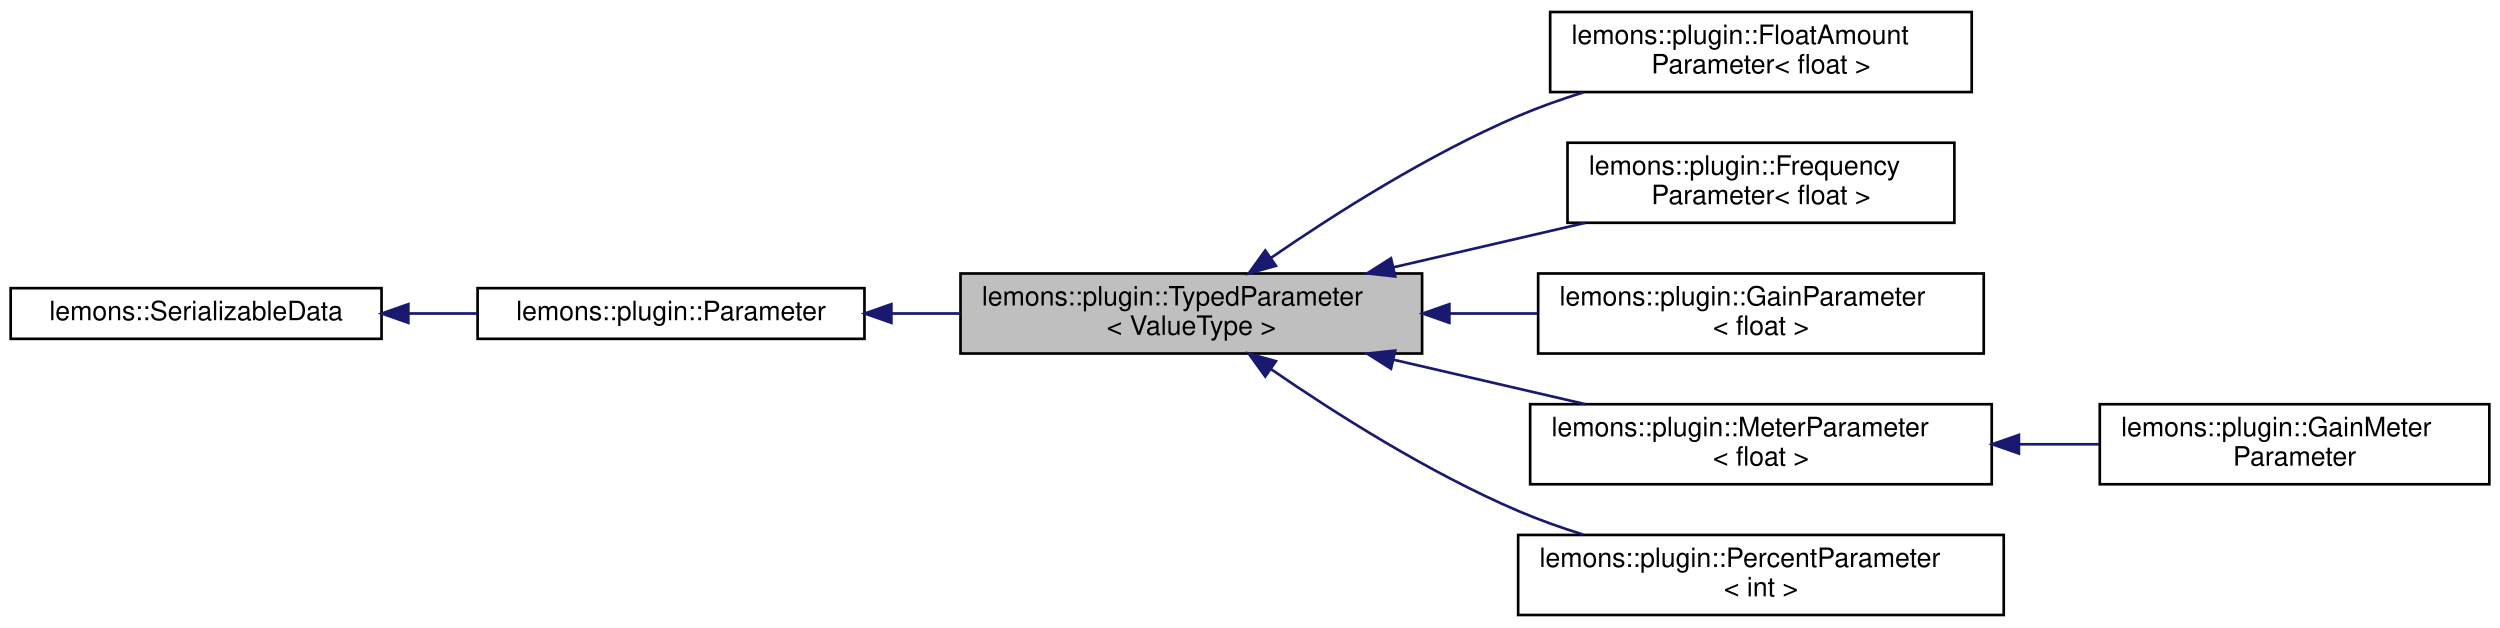
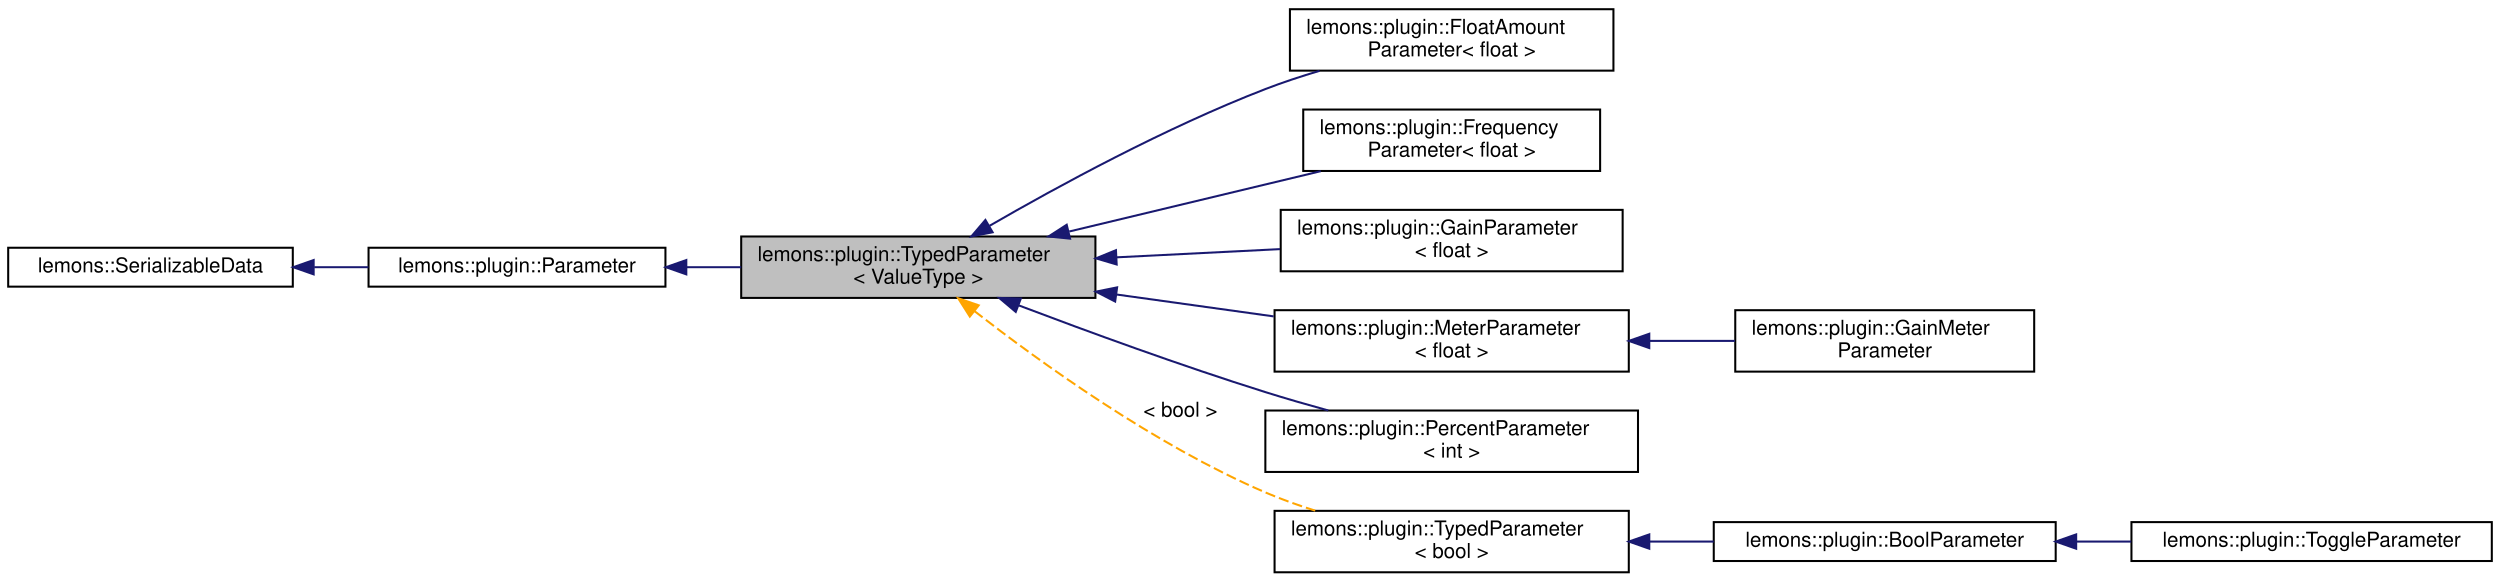
- <svg xmlns="http://www.w3.org/2000/svg" xmlns:xlink="http://www.w3.org/1999/xlink" width="937pt" height="235pt" viewBox="0.00 0.00 937.00 235.00">
-   <g id="graph0" class="graph" transform="scale(1 1) rotate(0) translate(4 231)">
+ <svg xmlns="http://www.w3.org/2000/svg" xmlns:xlink="http://www.w3.org/1999/xlink" width="1221pt" height="284pt" viewBox="0.00 0.00 1221.00 284.00">
+   <g id="graph0" class="graph" transform="scale(1 1) rotate(0) translate(4 280)">
    <g id="node1" class="node">
      <g id="a_node1">
        <a xlink:title=" ">
-           <polygon fill="#bfbfbf" stroke="black" points="356,-98.5 356,-128.5 529,-128.5 529,-98.5 356,-98.5" />
-           <text text-anchor="start" x="364" y="-116.5" font-family="Helvetica,sans-Serif" font-size="10.00">lemons::plugin::TypedParameter</text>
-           <text text-anchor="middle" x="442.5" y="-105.5" font-family="Helvetica,sans-Serif" font-size="10.00">&lt; ValueType &gt;</text>
+           <polygon fill="#bfbfbf" stroke="black" points="358,-134.5 358,-164.5 531,-164.5 531,-134.5 358,-134.5" />
+           <text text-anchor="start" x="366" y="-152.5" font-family="Helvetica,sans-Serif" font-size="10.00">lemons::plugin::TypedParameter</text>
+           <text text-anchor="middle" x="444.5" y="-141.5" font-family="Helvetica,sans-Serif" font-size="10.00">&lt; ValueType &gt;</text>
        </a>
      </g>
    </g>
    <g id="node4" class="node">
      <g id="a_node4">
        <a xlink:href="structlemons_1_1plugin_1_1FloatAmountParameter.html" target="_top" xlink:title=" ">
-           <polygon fill="none" stroke="black" points="577,-196.5 577,-226.5 735,-226.5 735,-196.5 577,-196.5" />
-           <text text-anchor="start" x="585" y="-214.5" font-family="Helvetica,sans-Serif" font-size="10.00">lemons::plugin::FloatAmount</text>
-           <text text-anchor="middle" x="656" y="-203.5" font-family="Helvetica,sans-Serif" font-size="10.00">Parameter&lt; float &gt;</text>
+           <polygon fill="none" stroke="black" points="626,-245.5 626,-275.5 784,-275.5 784,-245.5 626,-245.5" />
+           <text text-anchor="start" x="634" y="-263.5" font-family="Helvetica,sans-Serif" font-size="10.00">lemons::plugin::FloatAmount</text>
+           <text text-anchor="middle" x="705" y="-252.5" font-family="Helvetica,sans-Serif" font-size="10.00">Parameter&lt; float &gt;</text>
        </a>
      </g>
    </g>
    <g id="edge3" class="edge">
-       <path fill="none" stroke="midnightblue" d="M472.26,-134.28C496.1,-150.7 531.42,-173.15 565,-187.5 572.73,-190.8 581.04,-193.76 589.36,-196.36" />
-       <polygon fill="midnightblue" stroke="midnightblue" points="474.22,-131.38 464.01,-128.53 470.21,-137.12 474.22,-131.38" />
+       <path fill="none" stroke="midnightblue" d="M479.26,-169.7C512.58,-188.96 565.44,-217.74 614,-236.5 622.45,-239.76 631.51,-242.75 640.5,-245.42" />
+       <polygon fill="midnightblue" stroke="midnightblue" points="480.8,-166.55 470.4,-164.53 477.27,-172.59 480.8,-166.55" />
    </g>
    <g id="node5" class="node">
      <g id="a_node5">
        <a xlink:href="structlemons_1_1plugin_1_1FrequencyParameter.html" target="_top" xlink:title=" ">
-           <polygon fill="none" stroke="black" points="583.5,-147.5 583.5,-177.5 728.5,-177.5 728.5,-147.5 583.5,-147.5" />
-           <text text-anchor="start" x="591.5" y="-165.5" font-family="Helvetica,sans-Serif" font-size="10.00">lemons::plugin::Frequency</text>
-           <text text-anchor="middle" x="656" y="-154.5" font-family="Helvetica,sans-Serif" font-size="10.00">Parameter&lt; float &gt;</text>
+           <polygon fill="none" stroke="black" points="632.5,-196.5 632.5,-226.5 777.5,-226.5 777.5,-196.5 632.5,-196.5" />
+           <text text-anchor="start" x="640.5" y="-214.5" font-family="Helvetica,sans-Serif" font-size="10.00">lemons::plugin::Frequency</text>
+           <text text-anchor="middle" x="705" y="-203.5" font-family="Helvetica,sans-Serif" font-size="10.00">Parameter&lt; float &gt;</text>
        </a>
      </g>
    </g>
    <g id="edge4" class="edge">
-       <path fill="none" stroke="midnightblue" d="M518.31,-130.83C541.79,-136.27 567.5,-142.23 590.23,-147.49" />
-       <polygon fill="midnightblue" stroke="midnightblue" points="518.93,-127.38 508.39,-128.53 517.35,-134.2 518.93,-127.38" />
+       <path fill="none" stroke="midnightblue" d="M518.23,-166.94C556.92,-176.22 604.01,-187.52 641.1,-196.41" />
+       <polygon fill="midnightblue" stroke="midnightblue" points="518.62,-163.44 508.08,-164.51 516.98,-170.24 518.62,-163.44" />
    </g>
    <g id="node6" class="node">
      <g id="a_node6">
        <a xlink:href="structlemons_1_1plugin_1_1GainParameter.html" target="_top" xlink:title=" ">
-           <polygon fill="none" stroke="black" points="572.5,-98.5 572.5,-128.5 739.5,-128.5 739.5,-98.5 572.5,-98.5" />
-           <text text-anchor="start" x="580.5" y="-116.5" font-family="Helvetica,sans-Serif" font-size="10.00">lemons::plugin::GainParameter</text>
-           <text text-anchor="middle" x="656" y="-105.5" font-family="Helvetica,sans-Serif" font-size="10.00">&lt; float &gt;</text>
+           <polygon fill="none" stroke="black" points="621.5,-147.5 621.5,-177.5 788.5,-177.5 788.5,-147.5 621.5,-147.5" />
+           <text text-anchor="start" x="629.5" y="-165.5" font-family="Helvetica,sans-Serif" font-size="10.00">lemons::plugin::GainParameter</text>
+           <text text-anchor="middle" x="705" y="-154.5" font-family="Helvetica,sans-Serif" font-size="10.00">&lt; float &gt;</text>
        </a>
      </g>
    </g>
    <g id="edge5" class="edge">
-       <path fill="none" stroke="midnightblue" d="M539.27,-113.5C550.28,-113.5 561.43,-113.5 572.24,-113.5" />
-       <polygon fill="midnightblue" stroke="midnightblue" points="539.22,-110 529.22,-113.5 539.22,-117 539.22,-110" />
+       <path fill="none" stroke="midnightblue" d="M541.52,-154.33C567.68,-155.64 595.79,-157.06 621.15,-158.33" />
+       <polygon fill="midnightblue" stroke="midnightblue" points="541.38,-150.82 531.22,-153.81 541.03,-157.81 541.38,-150.82" />
    </g>
    <g id="node7" class="node">
      <g id="a_node7">
        <a xlink:href="structlemons_1_1plugin_1_1MeterParameter.html" target="_top" xlink:title=" ">
-           <polygon fill="none" stroke="black" points="569.5,-49.5 569.5,-79.5 742.5,-79.5 742.5,-49.5 569.5,-49.5" />
-           <text text-anchor="start" x="577.5" y="-67.5" font-family="Helvetica,sans-Serif" font-size="10.00">lemons::plugin::MeterParameter</text>
-           <text text-anchor="middle" x="656" y="-56.5" font-family="Helvetica,sans-Serif" font-size="10.00">&lt; float &gt;</text>
+           <polygon fill="none" stroke="black" points="618.5,-98.5 618.5,-128.5 791.5,-128.5 791.5,-98.5 618.5,-98.5" />
+           <text text-anchor="start" x="626.5" y="-116.5" font-family="Helvetica,sans-Serif" font-size="10.00">lemons::plugin::MeterParameter</text>
+           <text text-anchor="middle" x="705" y="-105.5" font-family="Helvetica,sans-Serif" font-size="10.00">&lt; float &gt;</text>
        </a>
      </g>
    </g>
    <g id="edge6" class="edge">
-       <path fill="none" stroke="midnightblue" d="M518.31,-96.17C541.79,-90.73 567.5,-84.77 590.23,-79.51" />
-       <polygon fill="midnightblue" stroke="midnightblue" points="517.35,-92.8 508.39,-98.47 518.93,-99.62 517.35,-92.8" />
+       <path fill="none" stroke="midnightblue" d="M541.15,-136.18C566.36,-132.67 593.41,-128.9 618.07,-125.47" />
+       <polygon fill="midnightblue" stroke="midnightblue" points="540.64,-132.72 531.22,-137.56 541.6,-139.65 540.64,-132.72" />
    </g>
    <g id="node9" class="node">
      <g id="a_node9">
        <a xlink:href="structlemons_1_1plugin_1_1PercentParameter.html" target="_top" xlink:title=" ">
-           <polygon fill="none" stroke="black" points="565,-0.5 565,-30.5 747,-30.5 747,-0.5 565,-0.5" />
-           <text text-anchor="start" x="573" y="-18.5" font-family="Helvetica,sans-Serif" font-size="10.00">lemons::plugin::PercentParameter</text>
-           <text text-anchor="middle" x="656" y="-7.5" font-family="Helvetica,sans-Serif" font-size="10.00">&lt; int &gt;</text>
+           <polygon fill="none" stroke="black" points="614,-49.5 614,-79.5 796,-79.5 796,-49.5 614,-49.5" />
+           <text text-anchor="start" x="622" y="-67.5" font-family="Helvetica,sans-Serif" font-size="10.00">lemons::plugin::PercentParameter</text>
+           <text text-anchor="middle" x="705" y="-56.5" font-family="Helvetica,sans-Serif" font-size="10.00">&lt; int &gt;</text>
        </a>
      </g>
    </g>
    <g id="edge8" class="edge">
-       <path fill="none" stroke="midnightblue" d="M472.26,-92.72C496.1,-76.3 531.42,-53.85 565,-39.5 572.73,-36.2 581.04,-33.24 589.36,-30.64" />
-       <polygon fill="midnightblue" stroke="midnightblue" points="470.21,-89.88 464.01,-98.47 474.22,-95.62 470.21,-89.88" />
+       <path fill="none" stroke="midnightblue" d="M493.54,-130.85C527.04,-118.16 572.93,-101.38 614,-88.5 623.87,-85.4 634.44,-82.35 644.73,-79.52" />
+       <polygon fill="midnightblue" stroke="midnightblue" points="492.09,-127.66 483.99,-134.49 494.58,-134.2 492.09,-127.66" />
+     </g>
+     <g id="node10" class="node">
+       <g id="a_node10">
+         <a xlink:href="classlemons_1_1plugin_1_1TypedParameter.html" target="_top" xlink:title=" ">
+           <polygon fill="none" stroke="black" points="618.5,-0.5 618.5,-30.5 791.5,-30.5 791.5,-0.5 618.5,-0.5" />
+           <text text-anchor="start" x="626.5" y="-18.5" font-family="Helvetica,sans-Serif" font-size="10.00">lemons::plugin::TypedParameter</text>
+           <text text-anchor="middle" x="705" y="-7.5" font-family="Helvetica,sans-Serif" font-size="10.00">&lt; bool &gt;</text>
+         </a>
+       </g>
+     </g>
+     <g id="edge9" class="edge">
+       <path fill="none" stroke="orange" stroke-dasharray="5,2" d="M471.92,-128.06C503.76,-103.25 559.79,-62.81 614,-39.5 621.72,-36.18 630.02,-33.22 638.35,-30.6" />
+       <polygon fill="orange" stroke="orange" points="469.66,-125.38 463.98,-134.32 474,-130.88 469.66,-125.38" />
+       <text text-anchor="middle" x="572.5" y="-76.5" font-family="Helvetica,sans-Serif" font-size="10.00"> &lt; bool &gt;</text>
    </g>
    <g id="node2" class="node">
      <g id="a_node2">
        <a xlink:href="classlemons_1_1plugin_1_1Parameter.html" target="_top" xlink:title=" ">
-           <polygon fill="none" stroke="black" points="175,-104 175,-123 320,-123 320,-104 175,-104" />
-           <text text-anchor="middle" x="247.5" y="-111" font-family="Helvetica,sans-Serif" font-size="10.00">lemons::plugin::Parameter</text>
+           <polygon fill="none" stroke="black" points="176,-140 176,-159 321,-159 321,-140 176,-140" />
+           <text text-anchor="middle" x="248.5" y="-147" font-family="Helvetica,sans-Serif" font-size="10.00">lemons::plugin::Parameter</text>
        </a>
      </g>
    </g>
    <g id="edge1" class="edge">
-       <path fill="none" stroke="midnightblue" d="M330.35,-113.5C338.83,-113.5 347.47,-113.5 355.99,-113.5" />
-       <polygon fill="midnightblue" stroke="midnightblue" points="330.09,-110 320.09,-113.5 330.09,-117 330.09,-110" />
+       <path fill="none" stroke="midnightblue" d="M331.41,-149.5C340.2,-149.5 349.16,-149.5 357.99,-149.5" />
+       <polygon fill="midnightblue" stroke="midnightblue" points="331.19,-146 321.19,-149.5 331.19,-153 331.19,-146" />
    </g>
    <g id="node3" class="node">
      <g id="a_node3">
        <a xlink:href="structlemons_1_1SerializableData.html" target="_top" xlink:title=" ">
-           <polygon fill="none" stroke="black" points="0,-104 0,-123 139,-123 139,-104 0,-104" />
-           <text text-anchor="middle" x="69.5" y="-111" font-family="Helvetica,sans-Serif" font-size="10.00">lemons::SerializableData</text>
+           <polygon fill="none" stroke="black" points="0,-140 0,-159 139,-159 139,-140 0,-140" />
+           <text text-anchor="middle" x="69.5" y="-147" font-family="Helvetica,sans-Serif" font-size="10.00">lemons::SerializableData</text>
        </a>
      </g>
    </g>
    <g id="edge2" class="edge">
-       <path fill="none" stroke="midnightblue" d="M149.08,-113.5C157.69,-113.5 166.42,-113.5 174.94,-113.5" />
-       <polygon fill="midnightblue" stroke="midnightblue" points="149.05,-110 139.05,-113.5 149.05,-117 149.05,-110" />
+       <path fill="none" stroke="midnightblue" d="M149.45,-149.5C158.27,-149.5 167.21,-149.5 175.93,-149.5" />
+       <polygon fill="midnightblue" stroke="midnightblue" points="149.19,-146 139.19,-149.5 149.19,-153 149.19,-146" />
    </g>
    <g id="node8" class="node">
      <g id="a_node8">
        <a xlink:href="structlemons_1_1plugin_1_1GainMeterParameter.html" target="_top" xlink:title=" ">
-           <polygon fill="none" stroke="black" points="783,-49.5 783,-79.5 929,-79.5 929,-49.5 783,-49.5" />
-           <text text-anchor="start" x="791" y="-67.5" font-family="Helvetica,sans-Serif" font-size="10.00">lemons::plugin::GainMeter</text>
-           <text text-anchor="middle" x="856" y="-56.5" font-family="Helvetica,sans-Serif" font-size="10.00">Parameter</text>
+           <polygon fill="none" stroke="black" points="843.5,-98.5 843.5,-128.5 989.5,-128.5 989.5,-98.5 843.5,-98.5" />
+           <text text-anchor="start" x="851.5" y="-116.5" font-family="Helvetica,sans-Serif" font-size="10.00">lemons::plugin::GainMeter</text>
+           <text text-anchor="middle" x="916.5" y="-105.5" font-family="Helvetica,sans-Serif" font-size="10.00">Parameter</text>
        </a>
      </g>
    </g>
    <g id="edge7" class="edge">
-       <path fill="none" stroke="midnightblue" d="M752.77,-64.5C762.88,-64.5 773.04,-64.5 782.82,-64.5" />
-       <polygon fill="midnightblue" stroke="midnightblue" points="752.69,-61 742.69,-64.5 752.69,-68 752.69,-61" />
+       <path fill="none" stroke="midnightblue" d="M801.66,-113.5C815.66,-113.5 829.89,-113.5 843.31,-113.5" />
+       <polygon fill="midnightblue" stroke="midnightblue" points="801.51,-110 791.51,-113.5 801.51,-117 801.51,-110" />
+     </g>
+     <g id="node11" class="node">
+       <g id="a_node11">
+         <a xlink:href="structlemons_1_1plugin_1_1BoolParameter.html" target="_top" xlink:title=" ">
+           <polygon fill="none" stroke="black" points="833,-6 833,-25 1000,-25 1000,-6 833,-6" />
+           <text text-anchor="middle" x="916.5" y="-13" font-family="Helvetica,sans-Serif" font-size="10.00">lemons::plugin::BoolParameter</text>
+         </a>
+       </g>
+     </g>
+     <g id="edge10" class="edge">
+       <path fill="none" stroke="midnightblue" d="M801.53,-15.5C812.02,-15.5 822.65,-15.5 832.97,-15.5" />
+       <polygon fill="midnightblue" stroke="midnightblue" points="801.51,-12 791.51,-15.5 801.51,-19 801.51,-12" />
+     </g>
+     <g id="node12" class="node">
+       <g id="a_node12">
+         <a xlink:href="structlemons_1_1plugin_1_1ToggleParameter.html" target="_top" xlink:title=" ">
+           <polygon fill="none" stroke="black" points="1037,-6 1037,-25 1213,-25 1213,-6 1037,-6" />
+           <text text-anchor="middle" x="1125" y="-13" font-family="Helvetica,sans-Serif" font-size="10.00">lemons::plugin::ToggleParameter</text>
+         </a>
+       </g>
+     </g>
+     <g id="edge11" class="edge">
+       <path fill="none" stroke="midnightblue" d="M1010.03,-15.5C1018.97,-15.5 1028.01,-15.5 1036.89,-15.5" />
+       <polygon fill="midnightblue" stroke="midnightblue" points="1010,-12 1000,-15.5 1010,-19 1010,-12" />
    </g>
  </g>
</svg>
